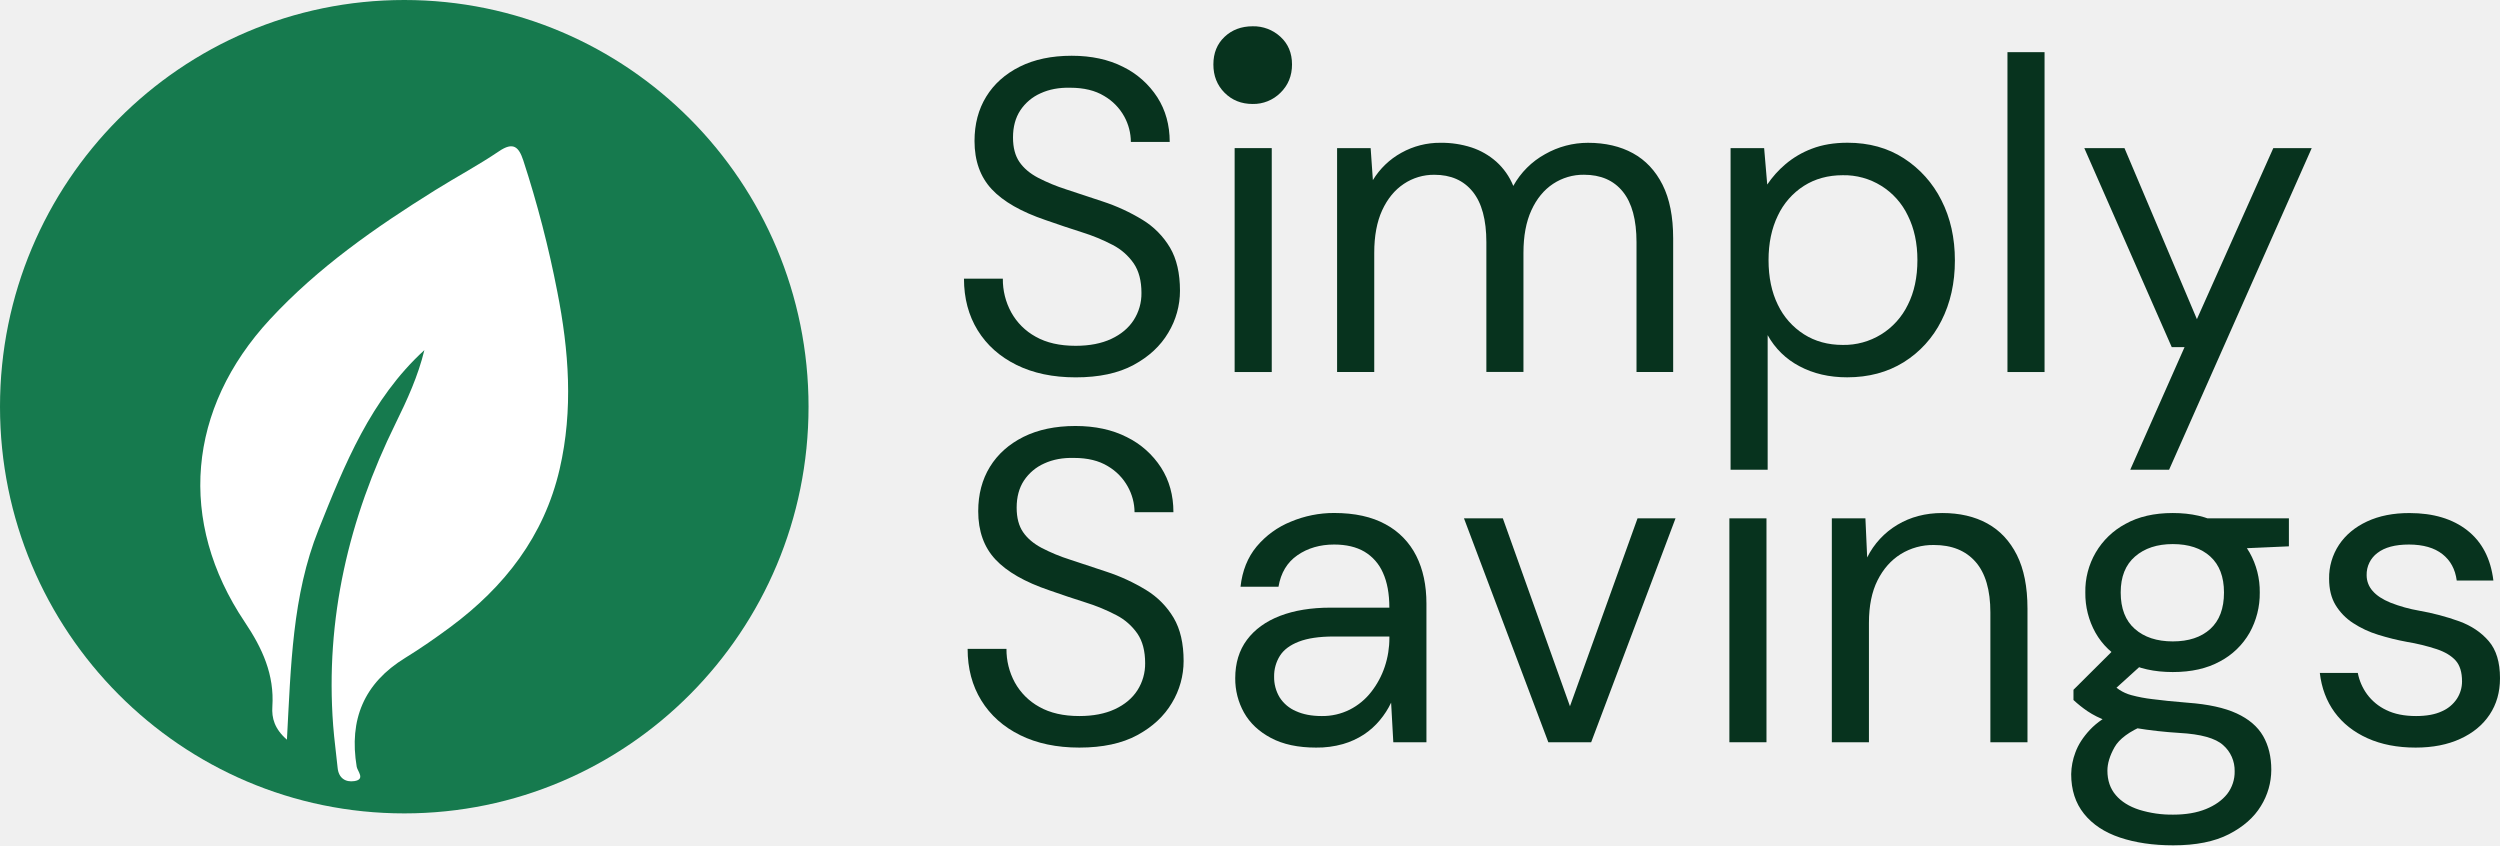
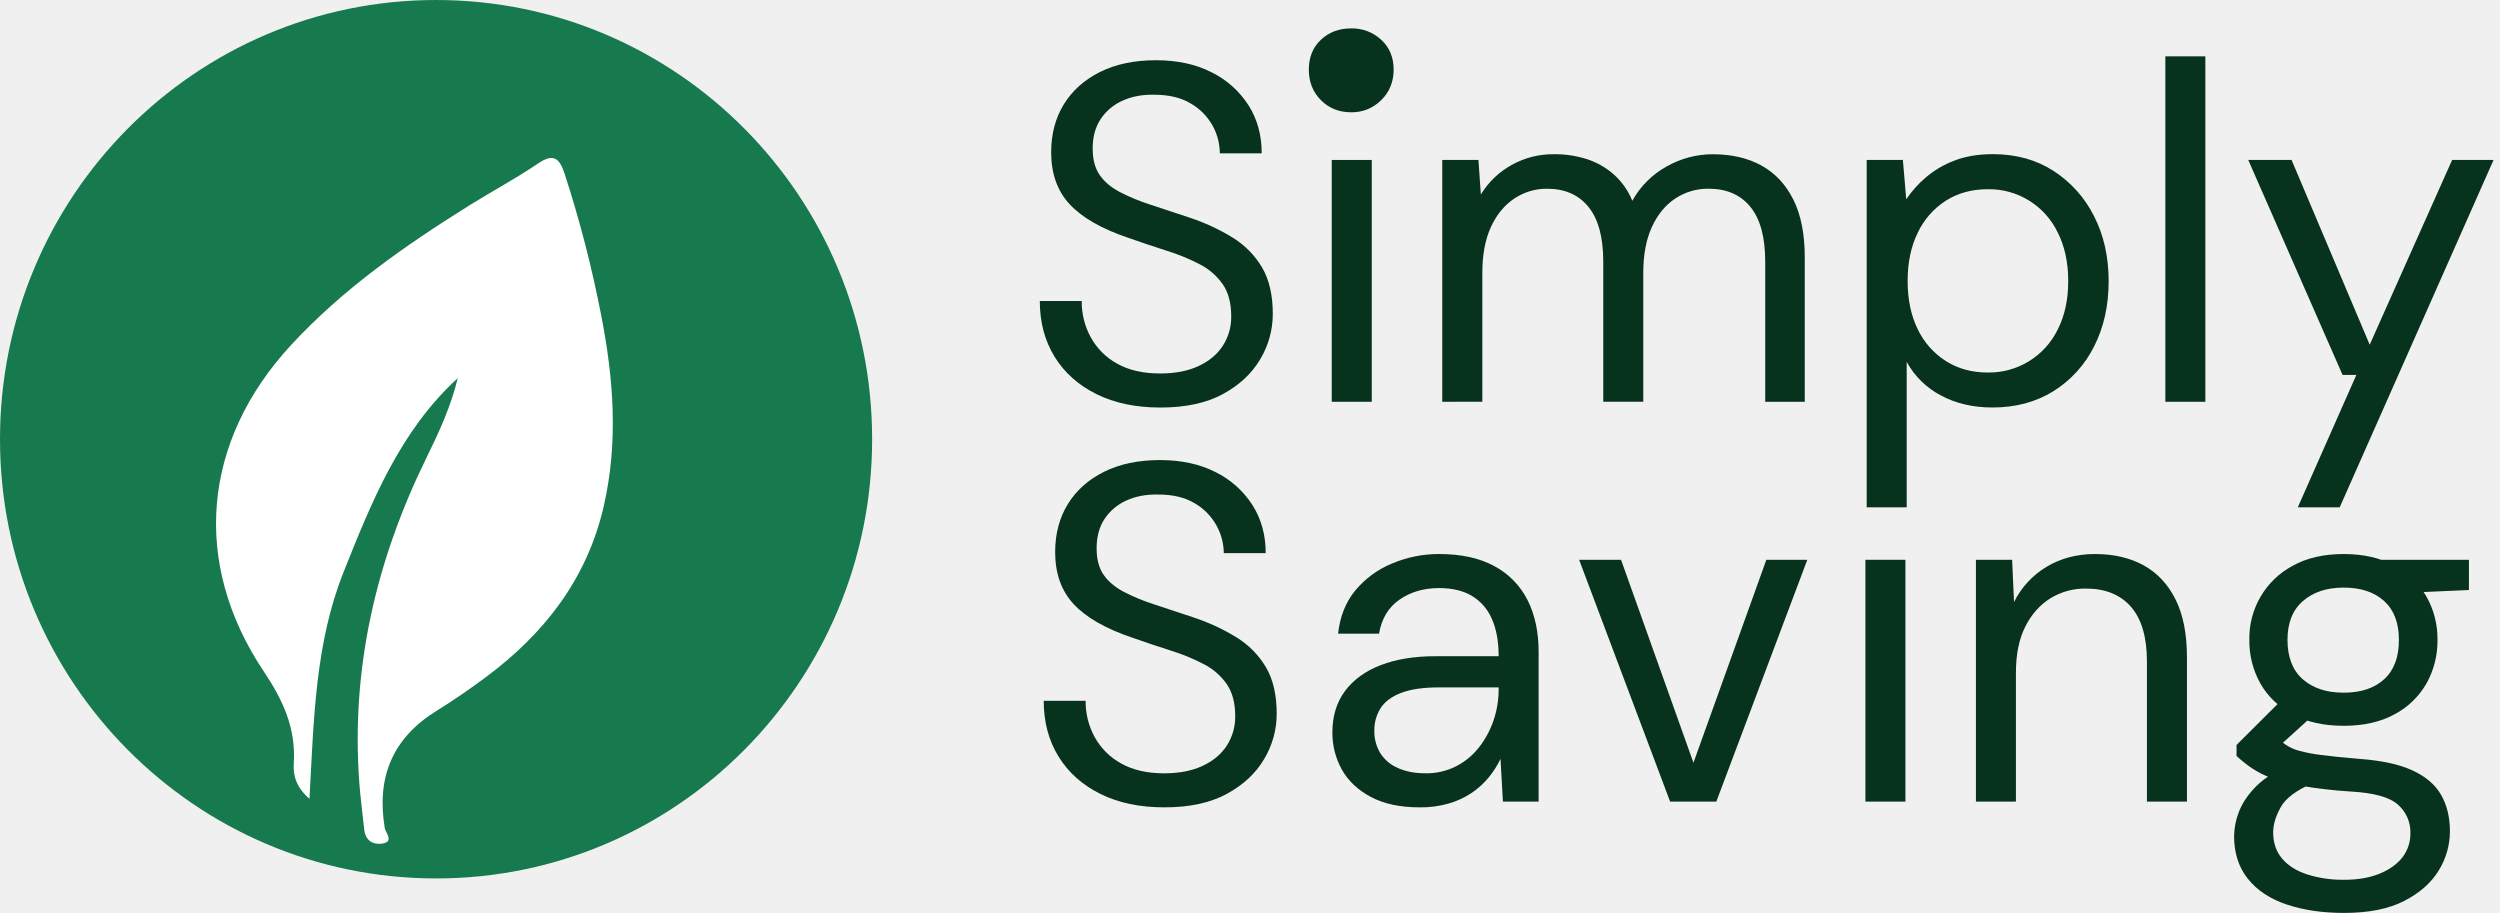
- <svg xmlns="http://www.w3.org/2000/svg" width="139" height="47" viewBox="0 0 139 47" fill="none">
-   <path d="M59.807 20.981C58.546 20.981 57.449 20.751 56.517 20.29C55.584 19.829 54.865 19.186 54.358 18.363C53.851 17.539 53.597 16.583 53.597 15.495H55.758C55.75 16.148 55.91 16.791 56.222 17.363C56.538 17.937 57.011 18.408 57.584 18.721C58.181 19.059 58.922 19.227 59.806 19.227C60.575 19.227 61.234 19.1 61.783 18.845C62.331 18.589 62.749 18.239 63.035 17.795C63.323 17.346 63.472 16.822 63.465 16.288C63.465 15.613 63.321 15.065 63.035 14.645C62.735 14.213 62.335 13.861 61.869 13.62C61.322 13.334 60.751 13.099 60.162 12.916C59.516 12.711 58.841 12.484 58.136 12.237C56.778 11.776 55.779 11.204 55.141 10.521C54.503 9.837 54.184 8.944 54.183 7.84C54.183 6.901 54.4 6.079 54.834 5.373C55.268 4.667 55.89 4.111 56.7 3.706C57.511 3.302 58.472 3.1 59.585 3.1C60.682 3.1 61.635 3.306 62.446 3.718C63.221 4.098 63.878 4.683 64.349 5.41C64.807 6.126 65.036 6.954 65.036 7.892H62.876C62.873 7.399 62.748 6.914 62.511 6.482C62.248 6.004 61.861 5.608 61.39 5.335C60.891 5.031 60.265 4.879 59.512 4.878C58.89 4.862 58.337 4.965 57.855 5.187C57.397 5.389 57.006 5.719 56.728 6.138C56.458 6.55 56.323 7.052 56.323 7.645C56.323 8.204 56.442 8.657 56.679 9.003C56.916 9.35 57.26 9.642 57.71 9.88C58.219 10.143 58.749 10.362 59.294 10.535C59.9 10.732 60.571 10.955 61.308 11.201C62.085 11.455 62.831 11.799 63.53 12.226C64.156 12.608 64.679 13.138 65.054 13.77C65.423 14.396 65.607 15.195 65.607 16.166C65.607 16.99 65.382 17.797 64.956 18.5C64.523 19.234 63.88 19.83 63.029 20.291C62.178 20.752 61.104 20.982 59.807 20.981Z" fill="#07331E" />
-   <path d="M68.646 20.685V8.235H70.709V20.685H68.646Z" fill="#07331E" />
-   <path d="M74.342 20.685V8.235H76.208L76.332 10.014C76.719 9.377 77.265 8.853 77.915 8.495C78.58 8.124 79.328 7.933 80.088 7.939C80.675 7.931 81.26 8.019 81.819 8.199C82.326 8.366 82.793 8.635 83.194 8.989C83.607 9.36 83.93 9.821 84.139 10.337C84.551 9.592 85.164 8.98 85.907 8.571C86.634 8.157 87.454 7.94 88.289 7.94C89.255 7.94 90.09 8.134 90.793 8.521C91.497 8.907 92.045 9.492 92.439 10.274C92.832 11.057 93.028 12.049 93.028 13.252V20.685H90.99V13.471C90.99 12.22 90.736 11.281 90.228 10.655C89.721 10.028 89.001 9.715 88.068 9.716C87.458 9.708 86.859 9.885 86.349 10.223C85.841 10.56 85.44 11.049 85.146 11.69C84.852 12.33 84.704 13.12 84.704 14.061V20.681H82.642V13.471C82.642 12.22 82.388 11.281 81.881 10.655C81.373 10.028 80.662 9.716 79.747 9.718C79.144 9.712 78.554 9.888 78.052 10.224C77.545 10.562 77.144 11.051 76.849 11.691C76.555 12.331 76.407 13.122 76.408 14.062V20.683L74.342 20.685Z" fill="#07331E" />
-   <path d="M96.22 26.119V8.235H98.086L98.258 10.261C98.541 9.842 98.879 9.463 99.264 9.136C99.702 8.764 100.201 8.471 100.737 8.269C101.312 8.047 101.975 7.936 102.726 7.936C103.919 7.936 104.963 8.225 105.856 8.803C106.748 9.379 107.469 10.185 107.944 11.137C108.443 12.115 108.693 13.231 108.692 14.484C108.692 15.737 108.442 16.853 107.944 17.831C107.47 18.781 106.744 19.581 105.845 20.14C104.944 20.699 103.896 20.979 102.702 20.979C101.703 20.979 100.819 20.773 100.05 20.362C99.304 19.973 98.689 19.372 98.282 18.633V26.119H96.22ZM102.456 19.178C103.209 19.192 103.95 18.989 104.592 18.593C105.234 18.197 105.749 17.624 106.078 16.943C106.431 16.243 106.608 15.415 106.608 14.46C106.608 13.522 106.431 12.698 106.078 11.99C105.753 11.305 105.238 10.728 104.596 10.33C103.954 9.931 103.211 9.727 102.456 9.742C101.638 9.742 100.918 9.94 100.296 10.335C99.667 10.738 99.165 11.312 98.847 11.99C98.503 12.698 98.331 13.522 98.331 14.46C98.331 15.415 98.503 16.243 98.847 16.943C99.167 17.616 99.67 18.185 100.297 18.585C100.918 18.981 101.638 19.178 102.456 19.178Z" fill="#07331E" />
-   <path d="M111.615 20.685V2.9H113.677V20.685H111.615Z" fill="#07331E" />
-   <path d="M118.441 26.119L121.461 19.301H120.749L115.887 8.235H118.121L122.148 17.745L126.396 8.235H128.532L120.601 26.119H118.441Z" fill="#07331E" />
-   <path d="M60.012 41.566C58.751 41.566 57.654 41.335 56.721 40.874C55.788 40.413 55.068 39.77 54.561 38.946C54.053 38.122 53.799 37.166 53.8 36.078H55.96C55.953 36.73 56.113 37.373 56.424 37.945C56.741 38.519 57.213 38.99 57.787 39.304C58.386 39.643 59.128 39.812 60.012 39.812C60.781 39.812 61.44 39.685 61.988 39.43C62.537 39.174 62.955 38.824 63.241 38.379C63.528 37.93 63.677 37.406 63.67 36.872C63.67 36.197 63.527 35.65 63.241 35.23C62.94 34.798 62.54 34.446 62.074 34.205C61.527 33.919 60.956 33.683 60.368 33.5C59.72 33.295 59.044 33.069 58.342 32.822C56.983 32.361 55.984 31.788 55.346 31.105C54.708 30.422 54.389 29.528 54.389 28.425C54.389 27.486 54.606 26.663 55.039 25.957C55.473 25.251 56.095 24.696 56.905 24.29C57.716 23.887 58.678 23.686 59.791 23.685C60.887 23.685 61.841 23.891 62.651 24.303C63.426 24.683 64.084 25.268 64.554 25.995C65.013 26.711 65.242 27.539 65.242 28.477H63.081C63.077 27.983 62.949 27.498 62.71 27.066C62.449 26.588 62.062 26.191 61.593 25.917C61.093 25.612 60.467 25.46 59.715 25.461C59.093 25.444 58.541 25.547 58.058 25.769C57.6 25.972 57.209 26.302 56.931 26.72C56.661 27.132 56.526 27.634 56.526 28.227C56.526 28.787 56.645 29.24 56.882 29.585C57.119 29.931 57.463 30.223 57.913 30.462C58.422 30.726 58.952 30.945 59.497 31.117C60.103 31.314 60.774 31.537 61.51 31.784C62.288 32.038 63.033 32.383 63.732 32.81C64.358 33.192 64.881 33.722 65.256 34.354C65.625 34.98 65.809 35.779 65.809 36.75C65.809 37.573 65.584 38.381 65.158 39.084C64.724 39.817 64.082 40.414 63.231 40.875C62.38 41.336 61.306 41.566 60.012 41.566Z" fill="#07331E" />
-   <path d="M73.172 41.566C72.173 41.566 71.339 41.388 70.668 41.032C69.997 40.676 69.498 40.207 69.169 39.624C68.842 39.04 68.673 38.38 68.679 37.71C68.679 36.87 68.896 36.158 69.329 35.576C69.763 34.993 70.377 34.549 71.171 34.242C71.966 33.937 72.903 33.785 73.982 33.785H77.248C77.248 33.011 77.129 32.365 76.892 31.846C76.679 31.355 76.319 30.945 75.861 30.672C75.41 30.408 74.849 30.276 74.178 30.276C73.392 30.276 72.713 30.474 72.14 30.869C71.567 31.264 71.215 31.849 71.084 32.622H68.973C69.071 31.733 69.37 30.988 69.869 30.387C70.381 29.776 71.035 29.301 71.772 29.004C72.534 28.684 73.353 28.52 74.178 28.522C75.324 28.522 76.277 28.732 77.039 29.152C77.774 29.545 78.37 30.158 78.745 30.906C79.122 31.655 79.31 32.54 79.31 33.561V41.269H77.468L77.346 39.068C77.179 39.419 76.968 39.747 76.719 40.044C76.465 40.35 76.167 40.617 75.836 40.837C75.475 41.072 75.082 41.251 74.669 41.37C74.182 41.507 73.678 41.573 73.172 41.566ZM73.491 39.812C74.032 39.819 74.566 39.697 75.05 39.454C75.515 39.217 75.923 38.88 76.243 38.466C76.57 38.047 76.824 37.575 76.992 37.07C77.165 36.553 77.252 36.01 77.25 35.464V35.39H74.156C73.354 35.39 72.707 35.485 72.216 35.675C71.725 35.864 71.374 36.127 71.161 36.465C70.946 36.809 70.835 37.208 70.841 37.614C70.832 38.022 70.938 38.425 71.148 38.775C71.367 39.117 71.684 39.383 72.057 39.54C72.455 39.722 72.933 39.812 73.491 39.812Z" fill="#07331E" />
-   <path d="M86.087 41.269L81.397 28.82H83.558L87.29 39.268L91.047 28.82H93.159L88.469 41.269H86.087Z" fill="#07331E" />
-   <path d="M96.154 41.269V28.82H98.216V41.269H96.154Z" fill="#07331E" />
-   <path d="M101.85 41.269V28.82H103.717L103.815 30.994C104.19 30.238 104.774 29.608 105.496 29.178C106.225 28.742 107.056 28.524 107.989 28.524C108.955 28.524 109.79 28.717 110.493 29.104C111.197 29.491 111.745 30.075 112.139 30.858C112.531 31.64 112.728 32.632 112.728 33.835V41.269H110.665V34.057C110.665 32.806 110.391 31.867 109.842 31.24C109.294 30.614 108.521 30.301 107.522 30.302C106.873 30.291 106.234 30.467 105.681 30.808C105.14 31.146 104.711 31.631 104.392 32.265C104.073 32.899 103.914 33.686 103.913 34.625V41.269H101.85Z" fill="#07331E" />
-   <path d="M120.831 47C119.717 47 118.731 46.856 117.871 46.568C117.012 46.28 116.345 45.839 115.871 45.246C115.395 44.653 115.158 43.919 115.158 43.045C115.165 42.631 115.244 42.222 115.392 41.835C115.547 41.407 115.817 40.987 116.202 40.575C116.587 40.164 117.131 39.793 117.835 39.464L119.259 40.304C118.391 40.666 117.827 41.082 117.564 41.552C117.302 42.021 117.172 42.453 117.172 42.848C117.172 43.392 117.327 43.845 117.636 44.207C117.945 44.569 118.379 44.841 118.938 45.022C119.55 45.211 120.188 45.303 120.829 45.294C121.532 45.294 122.137 45.191 122.646 44.985C123.154 44.779 123.548 44.5 123.83 44.147C124.11 43.784 124.258 43.334 124.247 42.875C124.252 42.602 124.197 42.331 124.087 42.081C123.977 41.831 123.813 41.609 123.608 41.43C123.183 41.044 122.372 40.817 121.177 40.751C120.363 40.702 119.552 40.611 118.746 40.479C118.196 40.391 117.654 40.254 117.126 40.071C116.749 39.939 116.39 39.76 116.058 39.538C115.785 39.351 115.527 39.145 115.285 38.92V38.352L117.665 35.983L119.454 36.625L117.002 38.849L117.321 37.982C117.501 38.115 117.673 38.239 117.837 38.353C118.041 38.486 118.265 38.586 118.5 38.649C118.883 38.752 119.272 38.826 119.666 38.871C120.165 38.938 120.824 39.004 121.643 39.072C122.772 39.154 123.677 39.352 124.356 39.664C125.035 39.977 125.526 40.397 125.829 40.924C126.132 41.451 126.284 42.077 126.284 42.801C126.282 43.514 126.082 44.211 125.706 44.815C125.322 45.448 124.728 45.971 123.926 46.383C123.124 46.795 122.092 47.001 120.831 47ZM120.806 37.366C119.775 37.366 118.895 37.169 118.166 36.773C117.438 36.378 116.886 35.847 116.509 35.18C116.128 34.498 115.934 33.727 115.944 32.945C115.928 32.163 116.129 31.392 116.523 30.718C116.918 30.044 117.491 29.494 118.178 29.128C118.899 28.725 119.775 28.524 120.806 28.524C121.838 28.524 122.713 28.725 123.433 29.128C124.153 29.532 124.701 30.064 125.078 30.722C125.459 31.399 125.654 32.167 125.643 32.945C125.653 33.727 125.458 34.498 125.078 35.18C124.691 35.858 124.12 36.41 123.432 36.773C122.712 37.169 121.837 37.367 120.806 37.366ZM120.806 35.662C121.69 35.662 122.386 35.431 122.893 34.97C123.4 34.509 123.654 33.834 123.654 32.944C123.654 32.071 123.4 31.404 122.893 30.943C122.386 30.482 121.69 30.251 120.806 30.251C119.938 30.251 119.238 30.482 118.707 30.943C118.175 31.404 117.91 32.071 117.911 32.944C117.911 33.833 118.173 34.508 118.697 34.969C119.22 35.43 119.924 35.661 120.806 35.662ZM122.819 30.573L122.205 28.82H127.263V30.376L122.819 30.573Z" fill="#07331E" />
-   <path d="M134.311 41.566C133.294 41.566 132.402 41.393 131.634 41.047C130.866 40.701 130.256 40.219 129.805 39.602C129.354 38.984 129.08 38.255 128.982 37.416H131.094C131.176 37.845 131.352 38.25 131.609 38.601C131.888 38.978 132.255 39.28 132.677 39.479C133.127 39.701 133.68 39.812 134.335 39.812C134.909 39.812 135.384 39.726 135.758 39.553C136.103 39.407 136.398 39.162 136.606 38.849C136.791 38.563 136.89 38.227 136.889 37.885C136.889 37.375 136.77 36.988 136.533 36.724C136.295 36.461 135.948 36.251 135.489 36.095C134.944 35.917 134.385 35.78 133.819 35.687C133.28 35.588 132.747 35.456 132.223 35.292C131.728 35.141 131.257 34.92 130.824 34.637C130.43 34.381 130.098 34.039 129.854 33.636C129.617 33.241 129.498 32.756 129.498 32.179C129.487 31.508 129.68 30.849 130.05 30.29C130.419 29.738 130.938 29.306 131.609 28.993C132.28 28.68 133.066 28.524 133.967 28.526C135.292 28.526 136.365 28.847 137.183 29.489C138.001 30.131 138.484 31.06 138.632 32.277H136.594C136.512 31.651 136.247 31.162 135.799 30.81C135.351 30.457 134.732 30.279 133.943 30.276C133.173 30.276 132.588 30.432 132.187 30.743C131.996 30.885 131.841 31.071 131.736 31.286C131.631 31.501 131.579 31.738 131.585 31.978C131.583 32.301 131.702 32.614 131.917 32.854C132.138 33.11 132.469 33.329 132.911 33.509C133.427 33.711 133.961 33.86 134.507 33.954C135.267 34.087 136.015 34.285 136.742 34.547C137.412 34.794 137.957 35.16 138.374 35.646C138.792 36.132 139 36.819 139 37.708C139 38.483 138.808 39.157 138.423 39.734C138.039 40.31 137.495 40.759 136.791 41.08C136.087 41.404 135.26 41.566 134.311 41.566Z" fill="#07331E" />
-   <path d="M69.65 5.781C69.021 5.781 68.5 5.573 68.085 5.156C67.671 4.739 67.463 4.214 67.464 3.582C67.464 2.951 67.671 2.44 68.085 2.049C68.499 1.657 69.021 1.462 69.65 1.461C70.221 1.448 70.774 1.658 71.195 2.047C71.622 2.439 71.836 2.95 71.836 3.58C71.837 4.211 71.623 4.736 71.195 5.156C70.993 5.359 70.751 5.519 70.486 5.626C70.22 5.734 69.936 5.786 69.65 5.781Z" fill="#07331E" />
-   <path d="M22.478 45.225C34.892 45.225 44.955 35.101 44.955 22.612C44.955 10.124 34.892 0 22.478 0C10.064 0 0 10.124 0 22.612C0 35.101 10.064 45.225 22.478 45.225Z" fill="#167A4E" />
-   <path d="M23.595 19.467C20.616 22.19 19.158 25.825 17.712 29.447C16.244 33.119 16.175 37.044 15.953 41.127C15.26 40.523 15.101 39.92 15.143 39.293C15.261 37.506 14.588 36.043 13.61 34.587C9.852 28.992 10.421 22.716 15.006 17.76C17.687 14.863 20.881 12.641 24.196 10.573C25.372 9.839 26.599 9.186 27.745 8.41C28.532 7.876 28.842 8.153 29.096 8.922C29.877 11.314 30.508 13.752 30.987 16.223C31.631 19.491 31.879 22.788 31.116 26.083C30.249 29.822 28.045 32.636 25.032 34.87C24.22 35.47 23.386 36.052 22.525 36.581C20.24 37.985 19.395 40.005 19.833 42.634C19.872 42.871 20.332 43.337 19.7 43.43C19.215 43.502 18.829 43.27 18.772 42.692C18.695 41.906 18.583 41.123 18.524 40.336C18.079 34.401 19.39 28.834 22 23.531C22.639 22.232 23.245 20.91 23.595 19.467Z" fill="white" />
+ <svg xmlns="http://www.w3.org/2000/svg" width="178" height="65" viewBox="0 0 178 65" fill="none">
+   <path d="M82.611 29.017C80.869 29.017 79.354 28.698 78.066 28.06C76.778 27.423 75.784 26.534 75.084 25.396C74.384 24.256 74.034 22.934 74.033 21.43H77.018C77.008 22.332 77.228 23.221 77.659 24.012C78.096 24.806 78.748 25.458 79.541 25.891C80.366 26.358 81.389 26.591 82.61 26.591C83.673 26.591 84.583 26.415 85.34 26.062C86.098 25.709 86.674 25.225 87.07 24.61C87.467 23.989 87.674 23.265 87.663 22.526C87.663 21.593 87.466 20.835 87.07 20.254C86.656 19.657 86.103 19.17 85.459 18.837C84.704 18.441 83.915 18.115 83.102 17.863C82.21 17.578 81.277 17.266 80.303 16.924C78.427 16.286 77.048 15.495 76.166 14.55C75.285 13.605 74.844 12.369 74.843 10.843C74.843 9.545 75.143 8.407 75.742 7.431C76.342 6.454 77.201 5.686 78.32 5.125C79.439 4.567 80.767 4.288 82.305 4.288C83.819 4.288 85.136 4.572 86.256 5.142C87.326 5.668 88.235 6.476 88.885 7.481C89.518 8.472 89.834 9.617 89.834 10.915H86.85C86.847 10.233 86.674 9.562 86.347 8.964C85.983 8.304 85.448 7.756 84.798 7.378C84.109 6.958 83.244 6.747 82.204 6.746C81.344 6.724 80.581 6.867 79.915 7.173C79.282 7.453 78.742 7.91 78.359 8.489C77.985 9.059 77.798 9.753 77.799 10.573C77.799 11.346 77.963 11.973 78.291 12.452C78.618 12.931 79.093 13.335 79.715 13.664C80.417 14.028 81.149 14.331 81.903 14.569C82.739 14.843 83.666 15.15 84.684 15.491C85.758 15.843 86.788 16.318 87.753 16.909C88.618 17.437 89.341 18.17 89.859 19.044C90.368 19.91 90.623 21.014 90.623 22.358C90.622 23.496 90.311 24.613 89.724 25.586C89.125 26.6 88.237 27.425 87.062 28.062C85.886 28.699 84.402 29.017 82.611 29.017Z" fill="#07331E" />
+   <path d="M94.82 28.607V11.389H97.67V28.607H94.82Z" fill="#07331E" />
+   <path d="M102.688 28.607V11.389H105.266L105.436 13.849C105.971 12.968 106.725 12.244 107.624 11.748C108.542 11.235 109.576 10.97 110.625 10.98C111.436 10.969 112.244 11.09 113.016 11.338C113.716 11.57 114.362 11.942 114.915 12.431C115.485 12.945 115.932 13.582 116.221 14.295C116.79 13.266 117.637 12.419 118.663 11.853C119.667 11.282 120.8 10.981 121.953 10.982C123.287 10.982 124.441 11.249 125.412 11.784C126.384 12.319 127.142 13.127 127.685 14.21C128.228 15.291 128.499 16.663 128.499 18.326V28.607H125.684V18.63C125.684 16.9 125.334 15.601 124.632 14.735C123.931 13.869 122.936 13.436 121.648 13.438C120.805 13.426 119.978 13.67 119.274 14.137C118.572 14.605 118.018 15.281 117.612 16.166C117.205 17.052 117.002 18.145 117.001 19.446V28.602H114.152V18.63C114.152 16.9 113.802 15.601 113.101 14.735C112.401 13.869 111.418 13.437 110.154 13.439C109.322 13.431 108.506 13.675 107.813 14.139C107.113 14.607 106.559 15.283 106.151 16.168C105.744 17.054 105.541 18.147 105.542 19.448V28.603L102.688 28.607Z" fill="#07331E" />
+   <path d="M132.908 36.123V11.389H135.486L135.723 14.191C136.114 13.611 136.582 13.088 137.114 12.635C137.718 12.121 138.407 11.715 139.148 11.436C139.942 11.129 140.857 10.975 141.895 10.975C143.543 10.975 144.985 11.375 146.219 12.174C147.45 12.97 148.446 14.085 149.102 15.402C149.792 16.755 150.137 18.298 150.136 20.031C150.135 21.764 149.791 23.307 149.102 24.66C148.448 25.974 147.445 27.079 146.203 27.853C144.959 28.627 143.511 29.014 141.861 29.014C140.482 29.014 139.261 28.729 138.199 28.16C137.168 27.623 136.318 26.791 135.757 25.768V36.123H132.908ZM141.522 26.523C142.562 26.542 143.586 26.262 144.472 25.714C145.359 25.166 146.071 24.374 146.525 23.431C147.013 22.463 147.257 21.319 147.257 19.999C147.257 18.7 147.013 17.561 146.525 16.582C146.076 15.634 145.365 14.837 144.478 14.286C143.591 13.735 142.565 13.453 141.522 13.473C140.392 13.473 139.397 13.747 138.538 14.293C137.67 14.85 136.976 15.644 136.537 16.582C136.061 17.562 135.824 18.701 135.824 19.999C135.824 21.319 136.062 22.463 136.537 23.431C136.979 24.363 137.673 25.15 138.539 25.703C139.398 26.25 140.392 26.523 141.522 26.523Z" fill="#07331E" />
+   <path d="M154.173 28.607V4.011H157.022V28.607H154.173Z" fill="#07331E" />
+   <path d="M163.602 36.123L167.773 26.693H166.79L160.075 11.389H163.16L168.723 24.542L174.591 11.389H177.541L166.586 36.123H163.602Z" fill="#07331E" />
+   <path d="M82.894 57.484C81.152 57.484 79.637 57.166 78.348 56.528C77.06 55.89 76.065 55.001 75.364 53.861C74.663 52.721 74.312 51.4 74.313 49.895H77.297C77.287 50.797 77.508 51.686 77.938 52.477C78.376 53.271 79.029 53.923 79.821 54.356C80.648 54.825 81.673 55.06 82.894 55.06C83.956 55.06 84.866 54.883 85.624 54.53C86.382 54.177 86.959 53.693 87.354 53.078C87.751 52.457 87.957 51.732 87.947 50.993C87.947 50.06 87.749 49.303 87.354 48.722C86.939 48.124 86.386 47.638 85.742 47.304C84.987 46.909 84.199 46.583 83.385 46.33C82.49 46.046 81.558 45.733 80.587 45.392C78.71 44.754 77.331 43.963 76.449 43.018C75.568 42.073 75.127 40.837 75.127 39.311C75.127 38.012 75.427 36.875 76.025 35.899C76.624 34.922 77.483 34.154 78.603 33.593C79.723 33.036 81.052 32.757 82.589 32.756C84.103 32.756 85.42 33.041 86.54 33.61C87.61 34.136 88.519 34.945 89.168 35.95C89.801 36.941 90.118 38.085 90.118 39.384H87.133C87.128 38.7 86.952 38.029 86.621 37.431C86.26 36.771 85.727 36.221 85.079 35.843C84.388 35.422 83.523 35.211 82.484 35.212C81.625 35.189 80.862 35.331 80.195 35.639C79.563 35.919 79.023 36.375 78.639 36.954C78.266 37.523 78.08 38.218 78.079 39.037C78.079 39.812 78.243 40.438 78.571 40.916C78.899 41.394 79.374 41.798 79.996 42.129C80.698 42.493 81.43 42.796 82.183 43.034C83.02 43.307 83.947 43.615 84.964 43.956C86.038 44.308 87.068 44.785 88.032 45.376C88.897 45.904 89.62 46.637 90.138 47.511C90.647 48.377 90.902 49.481 90.901 50.825C90.901 51.963 90.59 53.08 90.003 54.053C89.403 55.066 88.516 55.891 87.34 56.529C86.164 57.166 84.682 57.485 82.894 57.484Z" fill="#07331E" />
+   <path d="M101.072 57.484C99.693 57.484 98.54 57.238 97.613 56.747C96.686 56.255 95.996 55.605 95.543 54.799C95.092 53.991 94.858 53.079 94.866 52.152C94.866 50.99 95.165 50.006 95.764 49.2C96.363 48.395 97.211 47.78 98.308 47.356C99.407 46.934 100.701 46.723 102.191 46.723H106.703C106.703 45.654 106.538 44.76 106.21 44.042C105.917 43.364 105.419 42.796 104.786 42.419C104.164 42.054 103.389 41.871 102.462 41.871C101.376 41.871 100.438 42.145 99.647 42.691C98.856 43.238 98.369 44.046 98.188 45.116H95.272C95.407 43.886 95.82 42.856 96.51 42.024C97.218 41.18 98.12 40.523 99.138 40.111C100.192 39.67 101.321 39.443 102.462 39.446C104.045 39.446 105.362 39.736 106.413 40.316C107.429 40.861 108.252 41.708 108.77 42.742C109.29 43.779 109.55 45.003 109.55 46.414V57.074H107.007L106.837 54.031C106.607 54.515 106.316 54.969 105.972 55.38C105.62 55.803 105.209 56.173 104.751 56.476C104.253 56.801 103.71 57.05 103.14 57.214C102.467 57.404 101.771 57.495 101.072 57.484ZM101.513 55.059C102.26 55.07 102.998 54.9 103.666 54.563C104.309 54.236 104.872 53.77 105.315 53.198C105.766 52.618 106.116 51.965 106.349 51.267C106.588 50.552 106.708 49.801 106.705 49.047V48.944H102.431C101.323 48.944 100.43 49.075 99.752 49.337C99.074 49.599 98.588 49.963 98.294 50.43C97.997 50.905 97.844 51.457 97.853 52.019C97.839 52.584 97.987 53.141 98.277 53.625C98.579 54.097 99.017 54.466 99.532 54.683C100.082 54.934 100.742 55.059 101.513 55.059Z" fill="#07331E" />
+   <path d="M118.912 57.074L112.434 39.857H115.419L120.574 54.307L125.763 39.857H128.68L122.202 57.074H118.912Z" fill="#07331E" />
+   <path d="M132.817 57.074V39.857H135.666V57.074H132.817Z" fill="#07331E" />
+   <path d="M140.686 57.074V39.857H143.263L143.399 42.864C143.917 41.819 144.724 40.947 145.722 40.352C146.728 39.749 147.876 39.447 149.165 39.447C150.499 39.447 151.652 39.715 152.624 40.25C153.596 40.785 154.353 41.593 154.897 42.675C155.439 43.757 155.71 45.129 155.711 46.792V57.074H152.861V47.1C152.861 45.369 152.482 44.071 151.725 43.205C150.967 42.339 149.899 41.906 148.52 41.907C147.623 41.892 146.741 42.135 145.976 42.607C145.23 43.074 144.636 43.746 144.196 44.622C143.756 45.499 143.535 46.587 143.534 47.885V57.074H140.686Z" fill="#07331E" />
+   <path d="M166.903 65C165.364 65 164.002 64.801 162.815 64.402C161.628 64.004 160.707 63.395 160.052 62.574C159.395 61.754 159.067 60.74 159.067 59.531C159.076 58.958 159.186 58.392 159.39 57.857C159.605 57.265 159.978 56.684 160.51 56.115C161.041 55.545 161.793 55.033 162.765 54.578L164.732 55.739C163.533 56.24 162.753 56.816 162.391 57.465C162.029 58.114 161.849 58.712 161.849 59.258C161.849 60.01 162.063 60.636 162.49 61.138C162.917 61.639 163.517 62.014 164.288 62.264C165.134 62.526 166.015 62.653 166.9 62.64C167.871 62.64 168.708 62.498 169.41 62.213C170.112 61.928 170.657 61.542 171.045 61.054C171.433 60.553 171.637 59.931 171.621 59.295C171.628 58.917 171.553 58.542 171.401 58.197C171.248 57.852 171.022 57.544 170.739 57.296C170.151 56.763 169.032 56.45 167.382 56.357C166.257 56.29 165.136 56.164 164.024 55.981C163.263 55.859 162.514 55.671 161.786 55.418C161.265 55.235 160.769 54.987 160.31 54.68C159.934 54.422 159.577 54.136 159.242 53.826V53.04L162.529 49.764L165.002 50.652L161.614 53.727L162.055 52.528C162.304 52.712 162.541 52.883 162.768 53.041C163.049 53.226 163.358 53.364 163.683 53.45C164.212 53.593 164.75 53.696 165.294 53.758C165.983 53.85 166.893 53.942 168.024 54.035C169.585 54.149 170.834 54.423 171.772 54.855C172.71 55.287 173.389 55.868 173.807 56.597C174.226 57.326 174.435 58.191 174.435 59.193C174.433 60.178 174.157 61.143 173.637 61.978C173.106 62.854 172.287 63.577 171.179 64.147C170.071 64.717 168.645 65.001 166.903 65ZM166.869 51.677C165.444 51.677 164.229 51.404 163.223 50.857C162.217 50.31 161.454 49.576 160.934 48.654C160.408 47.71 160.138 46.644 160.153 45.562C160.131 44.481 160.408 43.414 160.953 42.482C161.498 41.55 162.289 40.789 163.239 40.284C164.234 39.726 165.444 39.447 166.869 39.447C168.294 39.447 169.503 39.726 170.498 40.284C171.492 40.843 172.25 41.577 172.77 42.487C173.296 43.424 173.565 44.486 173.549 45.562C173.564 46.644 173.295 47.71 172.77 48.654C172.234 49.59 171.446 50.354 170.496 50.857C169.502 51.404 168.293 51.677 166.869 51.677ZM166.869 49.319C168.09 49.319 169.051 49.001 169.751 48.363C170.452 47.725 170.802 46.791 170.802 45.56C170.802 44.353 170.452 43.431 169.751 42.794C169.051 42.156 168.09 41.837 166.869 41.837C165.67 41.837 164.703 42.156 163.969 42.794C163.235 43.431 162.868 44.353 162.87 45.56C162.87 46.79 163.232 47.724 163.955 48.361C164.679 48.999 165.65 49.318 166.869 49.319ZM169.65 42.282L168.802 39.857H175.788V42.01L169.65 42.282Z" fill="#07331E" />
+   <path d="M96.207 7.995C95.338 7.995 94.618 7.707 94.046 7.13C93.473 6.553 93.187 5.828 93.188 4.954C93.188 4.081 93.474 3.374 94.046 2.833C94.618 2.292 95.338 2.021 96.207 2.021C96.995 2.003 97.76 2.293 98.342 2.83C98.931 3.373 99.227 4.08 99.227 4.952C99.228 5.824 98.933 6.55 98.342 7.13C98.061 7.411 97.728 7.632 97.361 7.781C96.995 7.929 96.602 8.002 96.207 7.995Z" fill="#07331E" />
+   <path d="M31.048 62.545C48.196 62.545 62.096 48.544 62.096 31.272C62.096 14.001 48.196 0 31.048 0C13.901 0 0 14.001 0 31.272C0 48.544 13.901 62.545 31.048 62.545Z" fill="#167A4E" />
+   <path d="M32.592 26.923C28.477 30.688 26.462 35.715 24.465 40.725C22.438 45.803 22.342 51.23 22.035 56.877C21.078 56.043 20.86 55.209 20.917 54.341C21.08 51.87 20.15 49.846 18.799 47.833C13.608 40.096 14.395 31.416 20.728 24.562C24.431 20.555 28.843 17.482 33.422 14.622C35.046 13.607 36.741 12.704 38.324 11.631C39.412 10.893 39.839 11.276 40.19 12.339C41.269 15.647 42.141 19.019 42.802 22.436C43.692 26.955 44.034 31.515 42.98 36.072C41.783 41.243 38.739 45.134 34.576 48.225C33.455 49.055 32.303 49.859 31.114 50.59C27.957 52.533 26.79 55.325 27.395 58.962C27.45 59.289 28.084 59.934 27.212 60.063C26.542 60.162 26.008 59.842 25.93 59.042C25.823 57.956 25.669 56.873 25.587 55.784C24.972 47.575 26.784 39.876 30.388 32.542C31.272 30.747 32.108 28.919 32.592 26.923Z" fill="white" />
</svg>
